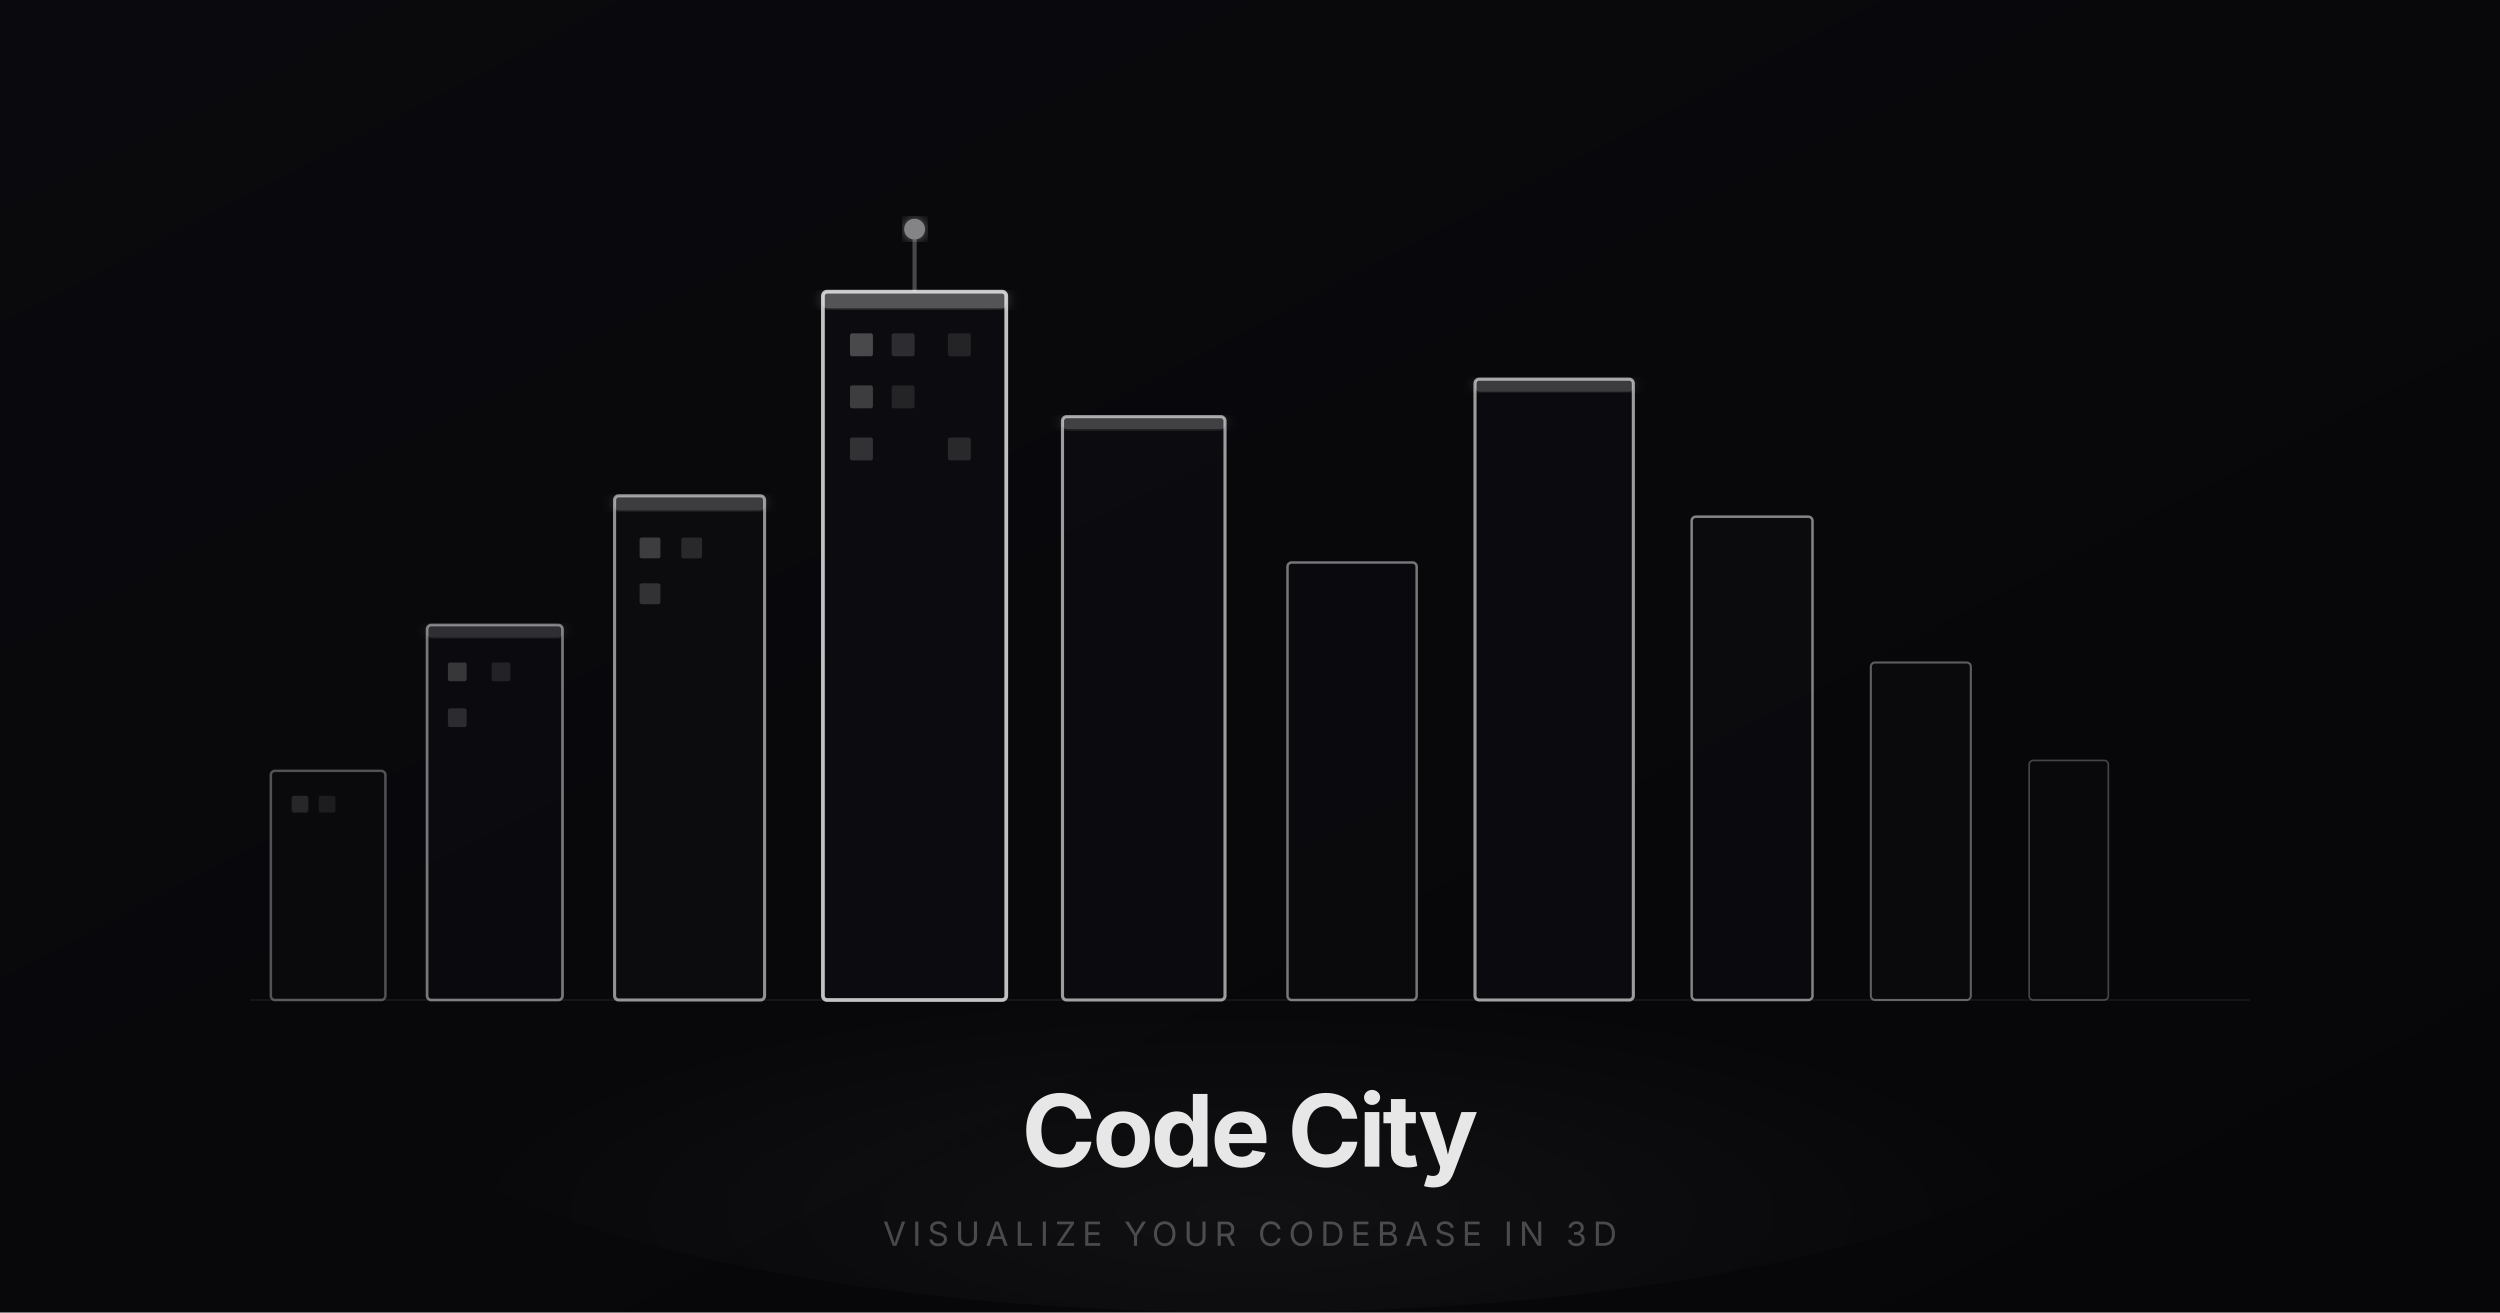
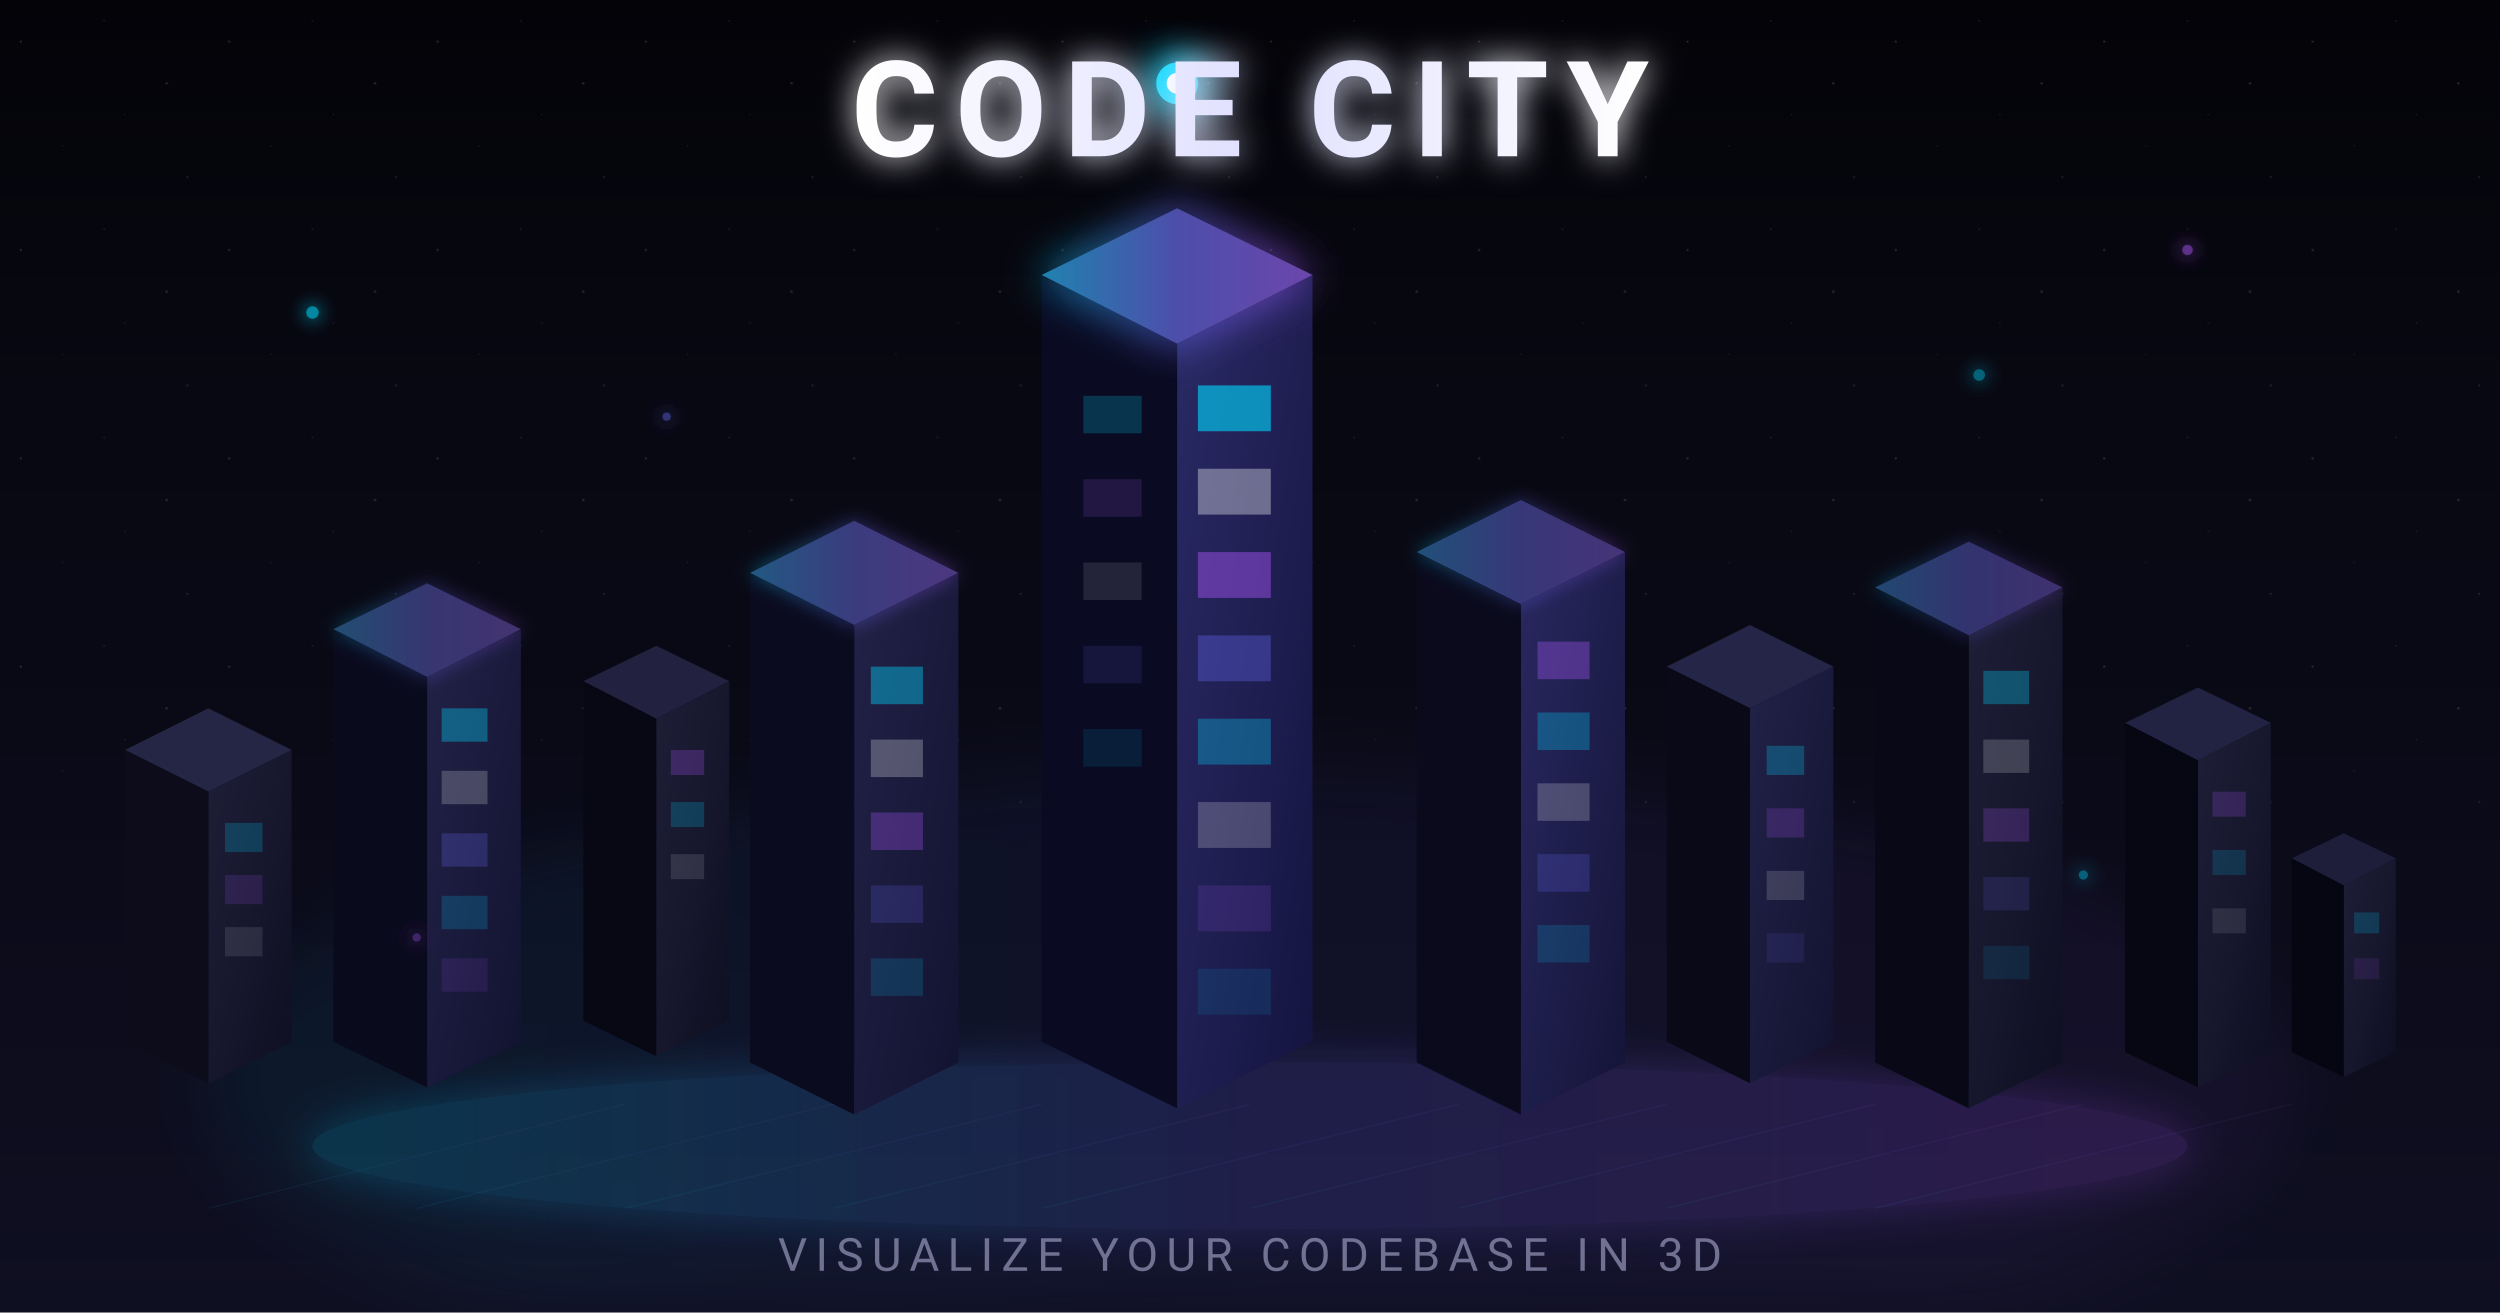
<svg xmlns="http://www.w3.org/2000/svg" viewBox="0 0 1200 630">
  <defs>
-     <linearGradient id="bg" x1="0%" y1="0%" x2="100%" y2="100%">
-       <stop offset="0%" stop-color="#0a0a0e" />
-       <stop offset="100%" stop-color="#060608" />
-     </linearGradient>
-     <radialGradient id="cityGlow" cx="50%" cy="80%" r="45%">
-       <stop offset="0%" stop-color="#ffffff" stop-opacity="0.04" />
-       <stop offset="100%" stop-color="#ffffff" stop-opacity="0" />
-     </radialGradient>
-     <filter id="glow">
-       <feGaussianBlur stdDeviation="3" result="blur" />
+     <linearGradient id="skyBg" x1="0%" y1="0%" x2="0%" y2="100%">
+       <stop offset="0%" stop-color="#030308" />
+       <stop offset="30%" stop-color="#080812" />
+       <stop offset="60%" stop-color="#0a0a18" />
+       <stop offset="100%" stop-color="#0f0f22" />
+     </linearGradient>
+     <linearGradient id="bRight1" x1="0%" y1="0%" x2="100%" y2="100%">
+       <stop offset="0%" stop-color="#1e1e38" />
+       <stop offset="100%" stop-color="#0f0f22" />
+     </linearGradient>
+     <linearGradient id="bRight2" x1="0%" y1="0%" x2="100%" y2="100%">
+       <stop offset="0%" stop-color="#222248" />
+       <stop offset="100%" stop-color="#121230" />
+     </linearGradient>
+     <linearGradient id="bRight3" x1="0%" y1="0%" x2="100%" y2="100%">
+       <stop offset="0%" stop-color="#282860" />
+       <stop offset="100%" stop-color="#141438" />
+     </linearGradient>
+     <linearGradient id="heroGrad" x1="0%" y1="0%" x2="100%" y2="100%">
+       <stop offset="0%" stop-color="#2a2a65" />
+       <stop offset="100%" stop-color="#141440" />
+     </linearGradient>
+     <linearGradient id="accent" x1="0%" y1="0%" x2="100%" y2="0%">
+       <stop offset="0%" stop-color="#00d9ff" />
+       <stop offset="50%" stop-color="#6366f1" />
+       <stop offset="100%" stop-color="#a855f7" />
+     </linearGradient>
+     <linearGradient id="accentV" x1="0%" y1="0%" x2="0%" y2="100%">
+       <stop offset="0%" stop-color="#00d9ff" />
+       <stop offset="100%" stop-color="#a855f7" />
+     </linearGradient>
+     <linearGradient id="textGrad" x1="0%" y1="0%" x2="100%" y2="0%">
+       <stop offset="0%" stop-color="#ffffff" />
+       <stop offset="50%" stop-color="#e0e0ff" />
+       <stop offset="100%" stop-color="#ffffff" />
+     </linearGradient>
+     <filter id="glow" x="-100%" y="-100%" width="300%" height="300%">
+       <feGaussianBlur stdDeviation="4" result="blur" />
      <feMerge>
+         <feMergeNode in="blur" />
        <feMergeNode in="blur" />
        <feMergeNode in="SourceGraphic" />
      </feMerge>
    </filter>
+     <filter id="bigGlow" x="-100%" y="-100%" width="300%" height="300%">
+       <feGaussianBlur stdDeviation="10" result="blur" />
+       <feMerge>
+         <feMergeNode in="blur" />
+         <feMergeNode in="blur" />
+         <feMergeNode in="SourceGraphic" />
+       </feMerge>
+     </filter>
+     <filter id="textGlow" x="-50%" y="-50%" width="200%" height="200%">
+       <feGaussianBlur stdDeviation="8" result="blur" />
+       <feMerge>
+         <feMergeNode in="blur" />
+         <feMergeNode in="SourceGraphic" />
+       </feMerge>
+     </filter>
+     <filter id="softGlow">
+       <feGaussianBlur stdDeviation="15" />
+     </filter>
+     <pattern id="stars" width="100" height="100" patternUnits="userSpaceOnUse">
+       <circle cx="10" cy="20" r="0.5" fill="#fff" opacity="0.3" />
+       <circle cx="50" cy="10" r="0.4" fill="#fff" opacity="0.2" />
+       <circle cx="80" cy="40" r="0.6" fill="#fff" opacity="0.25" />
+       <circle cx="30" cy="70" r="0.4" fill="#fff" opacity="0.15" />
+       <circle cx="90" cy="85" r="0.5" fill="#fff" opacity="0.2" />
+       <circle cx="60" cy="55" r="0.3" fill="#fff" opacity="0.25" />
+     </pattern>
  </defs>
-   <rect width="1200" height="630" fill="url(#bg)" />
-   <ellipse cx="600" cy="510" rx="420" ry="120" fill="url(#cityGlow)" />
-   <line x1="120" y1="480" x2="1080" y2="480" stroke="#ffffff" stroke-width="0.8" opacity="0.06" />
-   <rect x="130" y="370" width="55" height="110" rx="2" fill="#0e0e12" stroke="#ffffff" stroke-width="1.2" opacity="0.3" />
-   <rect x="140" y="382" width="8" height="8" rx="1" fill="#ffffff" opacity="0.12" />
-   <rect x="153" y="382" width="8" height="8" rx="1" fill="#ffffff" opacity="0.08" />
-   <rect x="205" y="300" width="65" height="180" rx="2" fill="#0e0e12" stroke="#ffffff" stroke-width="1.3" opacity="0.45" />
-   <rect x="205" y="300" width="65" height="6" rx="2" fill="#ffffff" opacity="0.15" filter="url(#glow)" />
-   <rect x="215" y="318" width="9" height="9" rx="1" fill="#ffffff" opacity="0.18" />
-   <rect x="236" y="318" width="9" height="9" rx="1" fill="#ffffff" opacity="0.10" />
-   <rect x="215" y="340" width="9" height="9" rx="1" fill="#ffffff" opacity="0.14" />
-   <rect x="295" y="238" width="72" height="242" rx="2" fill="#0e0e12" stroke="#ffffff" stroke-width="1.5" opacity="0.55" />
-   <rect x="295" y="238" width="72" height="7" rx="2" fill="#ffffff" opacity="0.2" filter="url(#glow)" />
-   <rect x="307" y="258" width="10" height="10" rx="1" fill="#ffffff" opacity="0.2" />
-   <rect x="327" y="258" width="10" height="10" rx="1" fill="#ffffff" opacity="0.12" />
-   <rect x="307" y="280" width="10" height="10" rx="1" fill="#ffffff" opacity="0.16" />
-   <rect x="395" y="140" width="88" height="340" rx="2" fill="#0e0e12" stroke="#ffffff" stroke-width="1.8" opacity="0.75" />
-   <rect x="395" y="140" width="88" height="8" rx="2" fill="#ffffff" opacity="0.3" filter="url(#glow)" />
-   <line x1="439" y1="140" x2="439" y2="115" stroke="#ffffff" stroke-width="2" opacity="0.25" />
-   <circle cx="439" cy="110" r="5" fill="#ffffff" opacity="0.5" filter="url(#glow)" />
-   <rect x="408" y="160" width="11" height="11" rx="1" fill="#ffffff" opacity="0.25" />
-   <rect x="428" y="160" width="11" height="11" rx="1" fill="#ffffff" opacity="0.14" />
-   <rect x="455" y="160" width="11" height="11" rx="1" fill="#ffffff" opacity="0.10" />
-   <rect x="408" y="185" width="11" height="11" rx="1" fill="#ffffff" opacity="0.2" />
-   <rect x="428" y="185" width="11" height="11" rx="1" fill="#ffffff" opacity="0.10" />
-   <rect x="408" y="210" width="11" height="11" rx="1" fill="#ffffff" opacity="0.16" />
-   <rect x="455" y="210" width="11" height="11" rx="1" fill="#ffffff" opacity="0.12" />
-   <rect x="510" y="200" width="78" height="280" rx="2" fill="#0e0e12" stroke="#ffffff" stroke-width="1.5" opacity="0.6" />
-   <rect x="510" y="200" width="78" height="6" rx="2" fill="#ffffff" opacity="0.22" filter="url(#glow)" />
-   <rect x="618" y="270" width="62" height="210" rx="2" fill="#0e0e12" stroke="#ffffff" stroke-width="1.2" opacity="0.45" />
-   <rect x="708" y="182" width="76" height="298" rx="2" fill="#0e0e12" stroke="#ffffff" stroke-width="1.5" opacity="0.6" />
-   <rect x="708" y="182" width="76" height="6" rx="2" fill="#ffffff" opacity="0.2" filter="url(#glow)" />
-   <rect x="812" y="248" width="58" height="232" rx="2" fill="#0e0e12" stroke="#ffffff" stroke-width="1.2" opacity="0.5" />
-   <rect x="898" y="318" width="48" height="162" rx="2" fill="#0e0e12" stroke="#ffffff" stroke-width="1" opacity="0.35" />
-   <rect x="974" y="365" width="38" height="115" rx="2" fill="#0e0e12" stroke="#ffffff" stroke-width="0.8" opacity="0.25" />
-   <text x="600" y="560" text-anchor="middle" font-family="'Inter', system-ui, sans-serif" font-size="48" font-weight="700" letter-spacing="-1.5" fill="#ffffff" opacity="0.9">Code City</text>
-   <text x="600" y="598" text-anchor="middle" font-family="'Inter', system-ui, sans-serif" font-size="16" font-weight="400" letter-spacing="3" fill="#ffffff" opacity="0.25" text-transform="uppercase">VISUALIZE YOUR CODEBASE IN 3D</text>
+   <rect width="1200" height="630" fill="url(#skyBg)" />
+   <rect width="1200" height="400" fill="url(#stars)" opacity="0.5" />
+   <ellipse cx="600" cy="520" rx="500" ry="150" fill="url(#accent)" opacity="0.06" filter="url(#softGlow)" />
+   <ellipse cx="600" cy="550" rx="450" ry="40" fill="url(#accent)" opacity="0.15" filter="url(#bigGlow)" />
+   <g opacity="0.08" stroke="url(#accent)" stroke-width="0.5">
+     <line x1="100" y1="580" x2="300" y2="530" />
+     <line x1="200" y1="580" x2="400" y2="530" />
+     <line x1="300" y1="580" x2="500" y2="530" />
+     <line x1="400" y1="580" x2="600" y2="530" />
+     <line x1="500" y1="580" x2="700" y2="530" />
+     <line x1="600" y1="580" x2="800" y2="530" />
+     <line x1="700" y1="580" x2="900" y2="530" />
+     <line x1="800" y1="580" x2="1000" y2="530" />
+     <line x1="900" y1="580" x2="1100" y2="530" />
+   </g>
+   <g transform="translate(60, 340)">
+     <polygon points="40,0 80,20 40,40 0,20" fill="#252545" />
+     <polygon points="80,20 80,160 40,180 40,40" fill="url(#bRight1)" />
+     <polygon points="0,20 40,40 40,180 0,160" fill="#0c0c1a" />
+     <rect x="48" y="55" width="18" height="14" fill="#00d9ff" opacity="0.2" />
+     <rect x="48" y="80" width="18" height="14" fill="#a855f7" opacity="0.15" />
+     <rect x="48" y="105" width="18" height="14" fill="#fff" opacity="0.1" />
+   </g>
+   <g transform="translate(160, 280)">
+     <polygon points="45,0 90,22 45,45 0,22" fill="#2a2a50" />
+     <polygon points="90,22 90,220 45,242 45,45" fill="url(#bRight2)" />
+     <polygon points="0,22 45,45 45,242 0,220" fill="#0a0a1d" />
+     <polygon points="45,0 90,22 45,45 0,22" fill="url(#accent)" opacity="0.2" filter="url(#glow)" />
+     <rect x="52" y="60" width="22" height="16" fill="#00d9ff" opacity="0.35" />
+     <rect x="52" y="90" width="22" height="16" fill="#fff" opacity="0.2" />
+     <rect x="52" y="120" width="22" height="16" fill="#6366f1" opacity="0.25" />
+     <rect x="52" y="150" width="22" height="16" fill="#00d9ff" opacity="0.18" />
+     <rect x="52" y="180" width="22" height="16" fill="#a855f7" opacity="0.12" />
+   </g>
+   <g transform="translate(280, 310)">
+     <polygon points="35,0 70,17 35,35 0,17" fill="#222240" />
+     <polygon points="70,17 70,180 35,197 35,35" fill="url(#bRight1)" />
+     <polygon points="0,17 35,35 35,197 0,180" fill="#080815" />
+     <rect x="42" y="50" width="16" height="12" fill="#a855f7" opacity="0.25" />
+     <rect x="42" y="75" width="16" height="12" fill="#00d9ff" opacity="0.2" />
+     <rect x="42" y="100" width="16" height="12" fill="#fff" opacity="0.12" />
+   </g>
+   <g transform="translate(360, 250)">
+     <polygon points="50,0 100,25 50,50 0,25" fill="#2d2d58" />
+     <polygon points="100,25 100,260 50,285 50,50" fill="url(#bRight2)" />
+     <polygon points="0,25 50,50 50,285 0,260" fill="#0b0b1f" />
+     <polygon points="50,0 100,25 50,50 0,25" fill="url(#accent)" opacity="0.25" filter="url(#glow)" />
+     <rect x="58" y="70" width="25" height="18" fill="#00d9ff" opacity="0.4" />
+     <rect x="58" y="105" width="25" height="18" fill="#fff" opacity="0.25" />
+     <rect x="58" y="140" width="25" height="18" fill="#a855f7" opacity="0.3" />
+     <rect x="58" y="175" width="25" height="18" fill="#6366f1" opacity="0.2" />
+     <rect x="58" y="210" width="25" height="18" fill="#00d9ff" opacity="0.15" />
+   </g>
+   <g transform="translate(500, 100)">
+     <polygon points="65,0 130,32 65,65 0,32" fill="#3a3a70" />
+     <polygon points="130,32 130,400 65,432 65,65" fill="url(#heroGrad)" />
+     <polygon points="0,32 65,65 65,432 0,400" fill="#0a0a22" />
+     <polygon points="65,0 130,32 65,65 0,32" fill="url(#accent)" opacity="0.45" filter="url(#bigGlow)" />
+     <line x1="65" y1="0" x2="65" y2="-50" stroke="url(#accentV)" stroke-width="4" />
+     <circle cx="65" cy="-60" r="10" fill="#00d9ff" filter="url(#bigGlow)" />
+     <circle cx="65" cy="-60" r="5" fill="#fff" />
+     <g>
+       <rect x="75" y="85" width="35" height="22" fill="#00d9ff" opacity="0.6" />
+       <rect x="75" y="125" width="35" height="22" fill="#fff" opacity="0.35" />
+       <rect x="75" y="165" width="35" height="22" fill="#a855f7" opacity="0.45" />
+       <rect x="75" y="205" width="35" height="22" fill="#6366f1" opacity="0.35" />
+       <rect x="75" y="245" width="35" height="22" fill="#00d9ff" opacity="0.3" />
+       <rect x="75" y="285" width="35" height="22" fill="#fff" opacity="0.2" />
+       <rect x="75" y="325" width="35" height="22" fill="#a855f7" opacity="0.15" />
+       <rect x="75" y="365" width="35" height="22" fill="#00d9ff" opacity="0.1" />
+     </g>
+     <g opacity="0.5">
+       <rect x="20" y="90" width="28" height="18" fill="#00d9ff" opacity="0.4" />
+       <rect x="20" y="130" width="28" height="18" fill="#a855f7" opacity="0.3" />
+       <rect x="20" y="170" width="28" height="18" fill="#fff" opacity="0.2" />
+       <rect x="20" y="210" width="28" height="18" fill="#6366f1" opacity="0.25" />
+       <rect x="20" y="250" width="28" height="18" fill="#00d9ff" opacity="0.2" />
+     </g>
+   </g>
+   <g transform="translate(680, 240)">
+     <polygon points="50,0 100,25 50,50 0,25" fill="#2a2a55" />
+     <polygon points="100,25 100,270 50,295 50,50" fill="url(#bRight3)" />
+     <polygon points="0,25 50,50 50,295 0,270" fill="#0a0a1c" />
+     <polygon points="50,0 100,25 50,50 0,25" fill="url(#accent)" opacity="0.22" filter="url(#glow)" />
+     <rect x="58" y="68" width="25" height="18" fill="#a855f7" opacity="0.35" />
+     <rect x="58" y="102" width="25" height="18" fill="#00d9ff" opacity="0.28" />
+     <rect x="58" y="136" width="25" height="18" fill="#fff" opacity="0.2" />
+     <rect x="58" y="170" width="25" height="18" fill="#6366f1" opacity="0.22" />
+     <rect x="58" y="204" width="25" height="18" fill="#00d9ff" opacity="0.15" />
+   </g>
+   <g transform="translate(800, 300)">
+     <polygon points="40,0 80,20 40,40 0,20" fill="#252548" />
+     <polygon points="80,20 80,200 40,220 40,40" fill="url(#bRight2)" />
+     <polygon points="0,20 40,40 40,220 0,200" fill="#090918" />
+     <rect x="48" y="58" width="18" height="14" fill="#00d9ff" opacity="0.25" />
+     <rect x="48" y="88" width="18" height="14" fill="#a855f7" opacity="0.2" />
+     <rect x="48" y="118" width="18" height="14" fill="#fff" opacity="0.15" />
+     <rect x="48" y="148" width="18" height="14" fill="#6366f1" opacity="0.12" />
+   </g>
+   <g transform="translate(900, 260)">
+     <polygon points="45,0 90,22 45,45 0,22" fill="#282852" />
+     <polygon points="90,22 90,250 45,272 45,45" fill="url(#bRight1)" />
+     <polygon points="0,22 45,45 45,272 0,250" fill="#080816" />
+     <polygon points="45,0 90,22 45,45 0,22" fill="url(#accent)" opacity="0.18" filter="url(#glow)" />
+     <rect x="52" y="62" width="22" height="16" fill="#00d9ff" opacity="0.3" />
+     <rect x="52" y="95" width="22" height="16" fill="#fff" opacity="0.18" />
+     <rect x="52" y="128" width="22" height="16" fill="#a855f7" opacity="0.22" />
+     <rect x="52" y="161" width="22" height="16" fill="#6366f1" opacity="0.15" />
+     <rect x="52" y="194" width="22" height="16" fill="#00d9ff" opacity="0.1" />
+   </g>
+   <g transform="translate(1020, 330)">
+     <polygon points="35,0 70,17 35,35 0,17" fill="#222242" />
+     <polygon points="70,17 70,175 35,192 35,35" fill="url(#bRight1)" />
+     <polygon points="0,17 35,35 35,192 0,175" fill="#070714" />
+     <rect x="42" y="50" width="16" height="12" fill="#a855f7" opacity="0.2" />
+     <rect x="42" y="78" width="16" height="12" fill="#00d9ff" opacity="0.15" />
+     <rect x="42" y="106" width="16" height="12" fill="#fff" opacity="0.1" />
+   </g>
+   <g transform="translate(1100, 400)">
+     <polygon points="25,0 50,12 25,25 0,12" fill="#1e1e3a" />
+     <polygon points="50,12 50,105 25,117 25,25" fill="url(#bRight1)" />
+     <polygon points="0,12 25,25 25,117 0,105" fill="#060612" />
+     <rect x="30" y="38" width="12" height="10" fill="#00d9ff" opacity="0.18" />
+     <rect x="30" y="60" width="12" height="10" fill="#a855f7" opacity="0.12" />
+   </g>
+   <g filter="url(#glow)">
+     <circle cx="150" cy="150" r="3" fill="#00d9ff" opacity="0.5" />
+     <circle cx="1050" cy="120" r="2.5" fill="#a855f7" opacity="0.45" />
+     <circle cx="320" cy="200" r="2" fill="#6366f1" opacity="0.4" />
+     <circle cx="950" cy="180" r="2.8" fill="#00d9ff" opacity="0.35" />
+     <circle cx="200" cy="450" r="2" fill="#a855f7" opacity="0.3" />
+     <circle cx="1000" cy="420" r="2.2" fill="#00d9ff" opacity="0.35" />
+   </g>
+   <text x="600" y="75" text-anchor="middle" font-family="system-ui, -apple-system, 'Segoe UI', Roboto, sans-serif" font-size="64" font-weight="700" fill="url(#textGrad)" filter="url(#textGlow)" letter-spacing="8">CODE CITY</text>
+   <text x="600" y="610" text-anchor="middle" font-family="system-ui, -apple-system, 'Segoe UI', Roboto, sans-serif" font-size="22" fill="#8888aa" letter-spacing="4" opacity="0.8">VISUALIZE YOUR CODEBASE IN 3D</text>
</svg>
